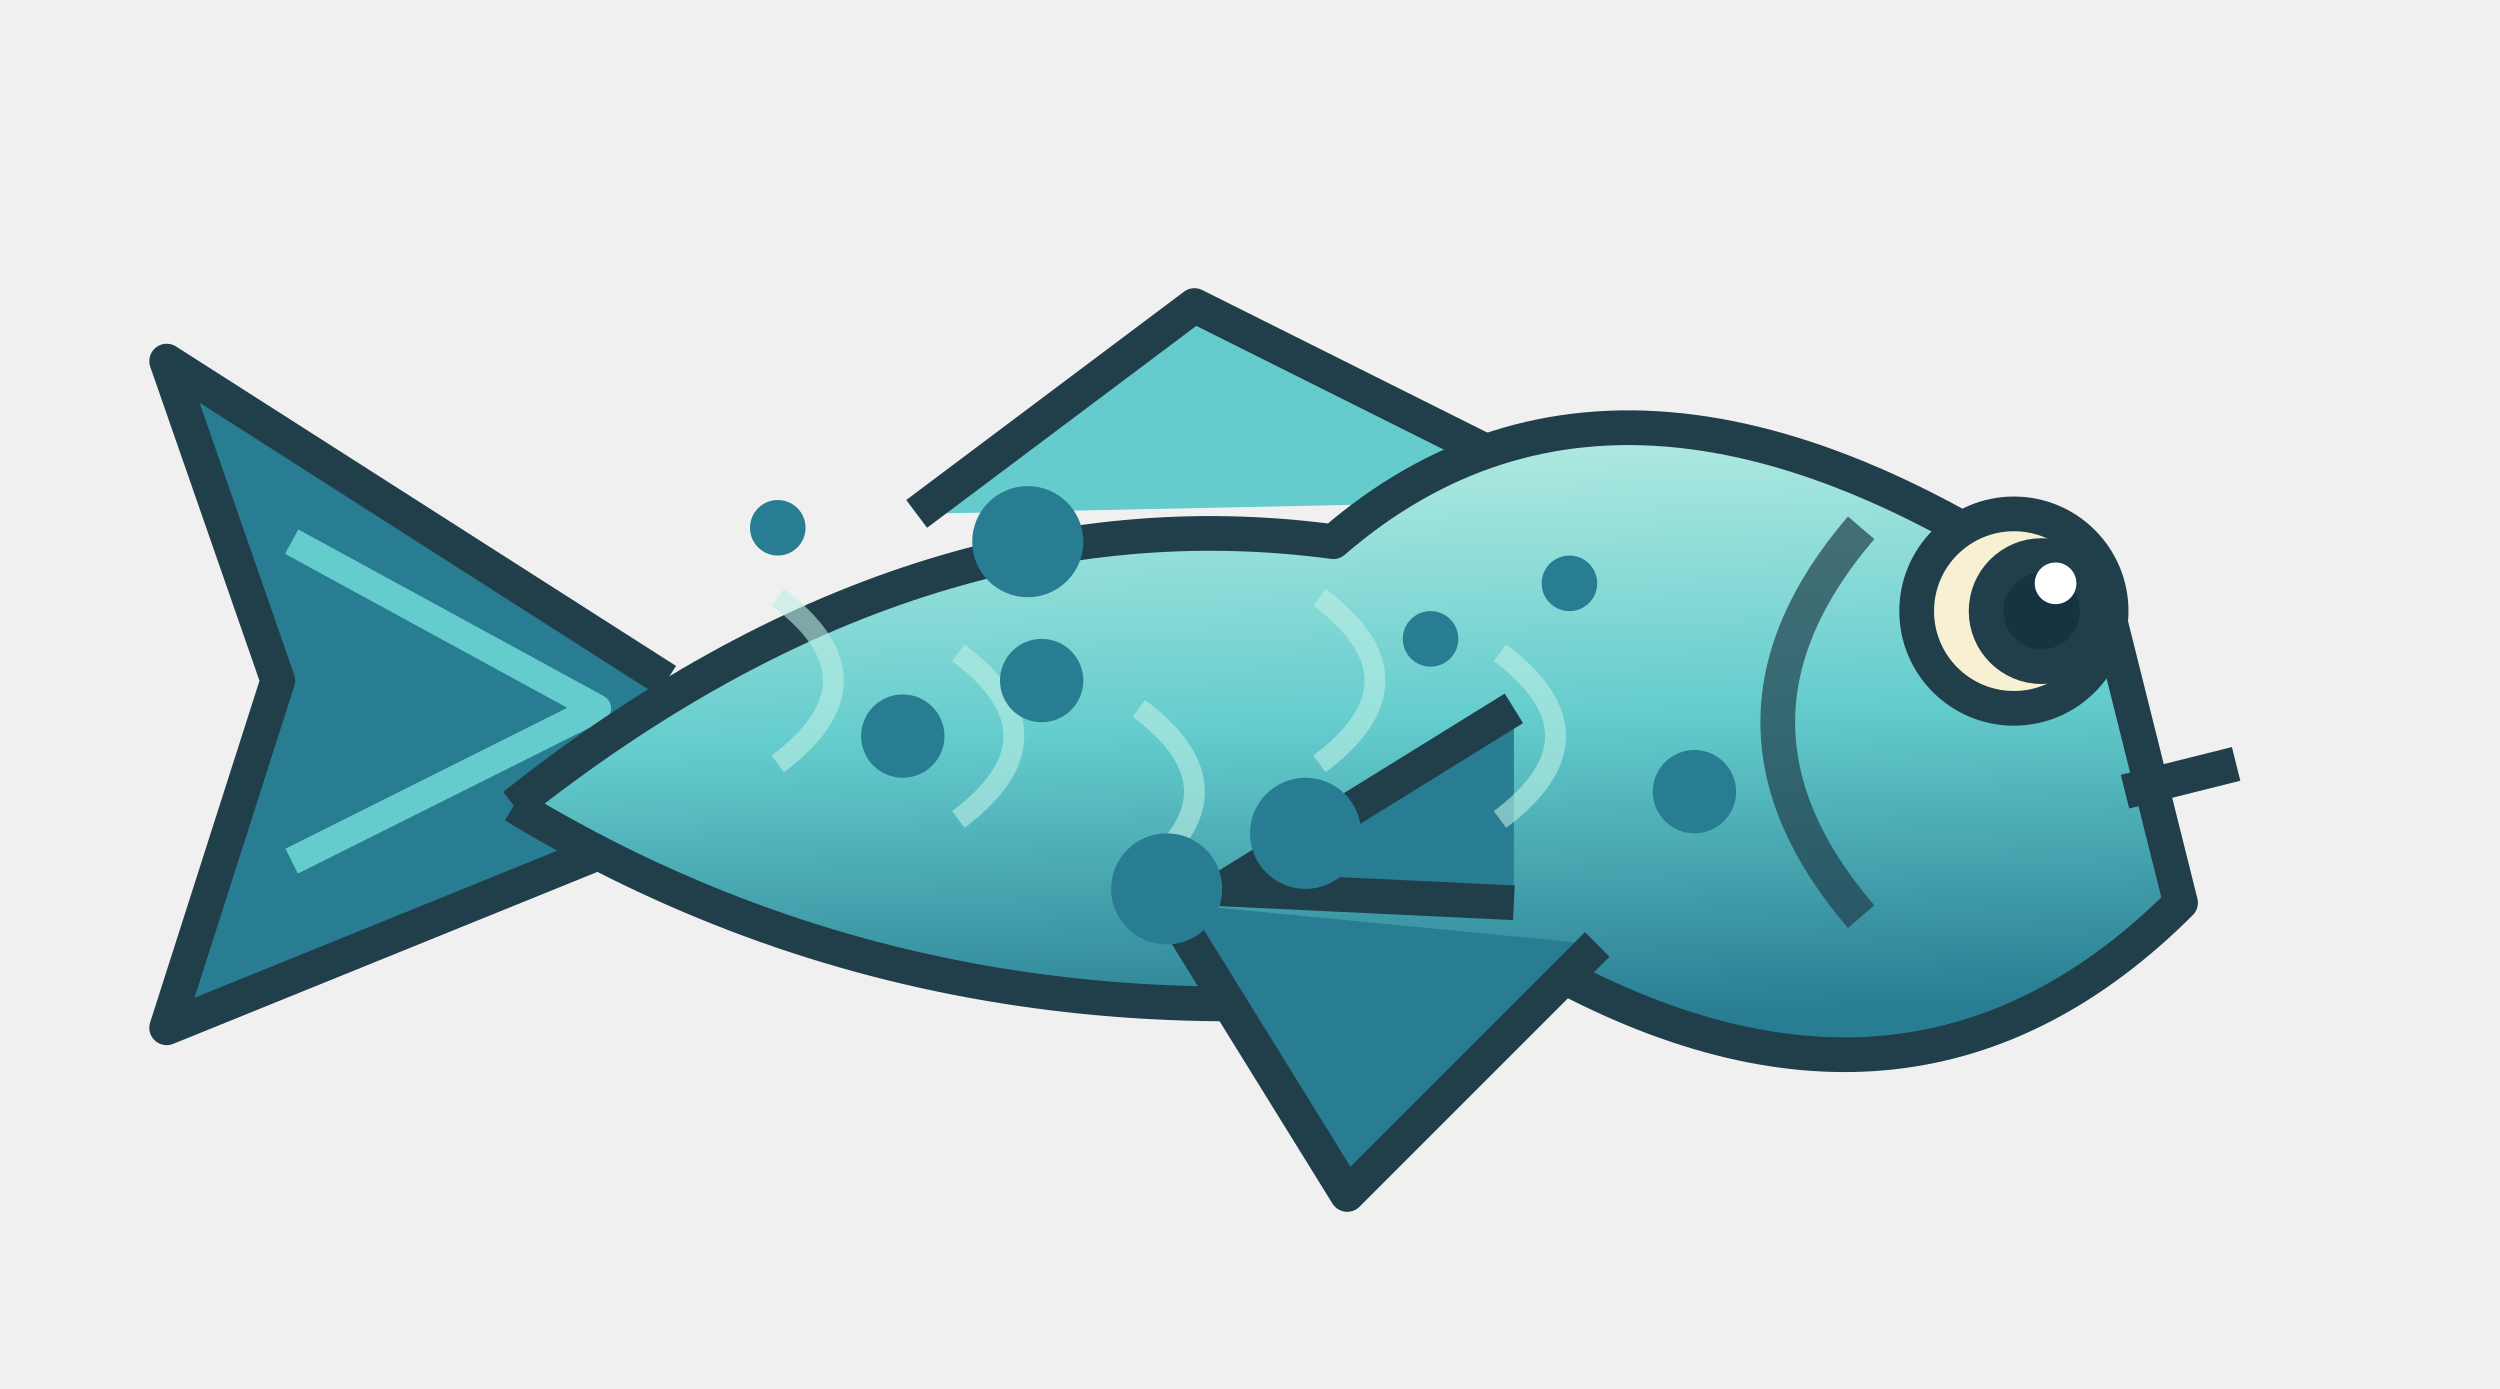
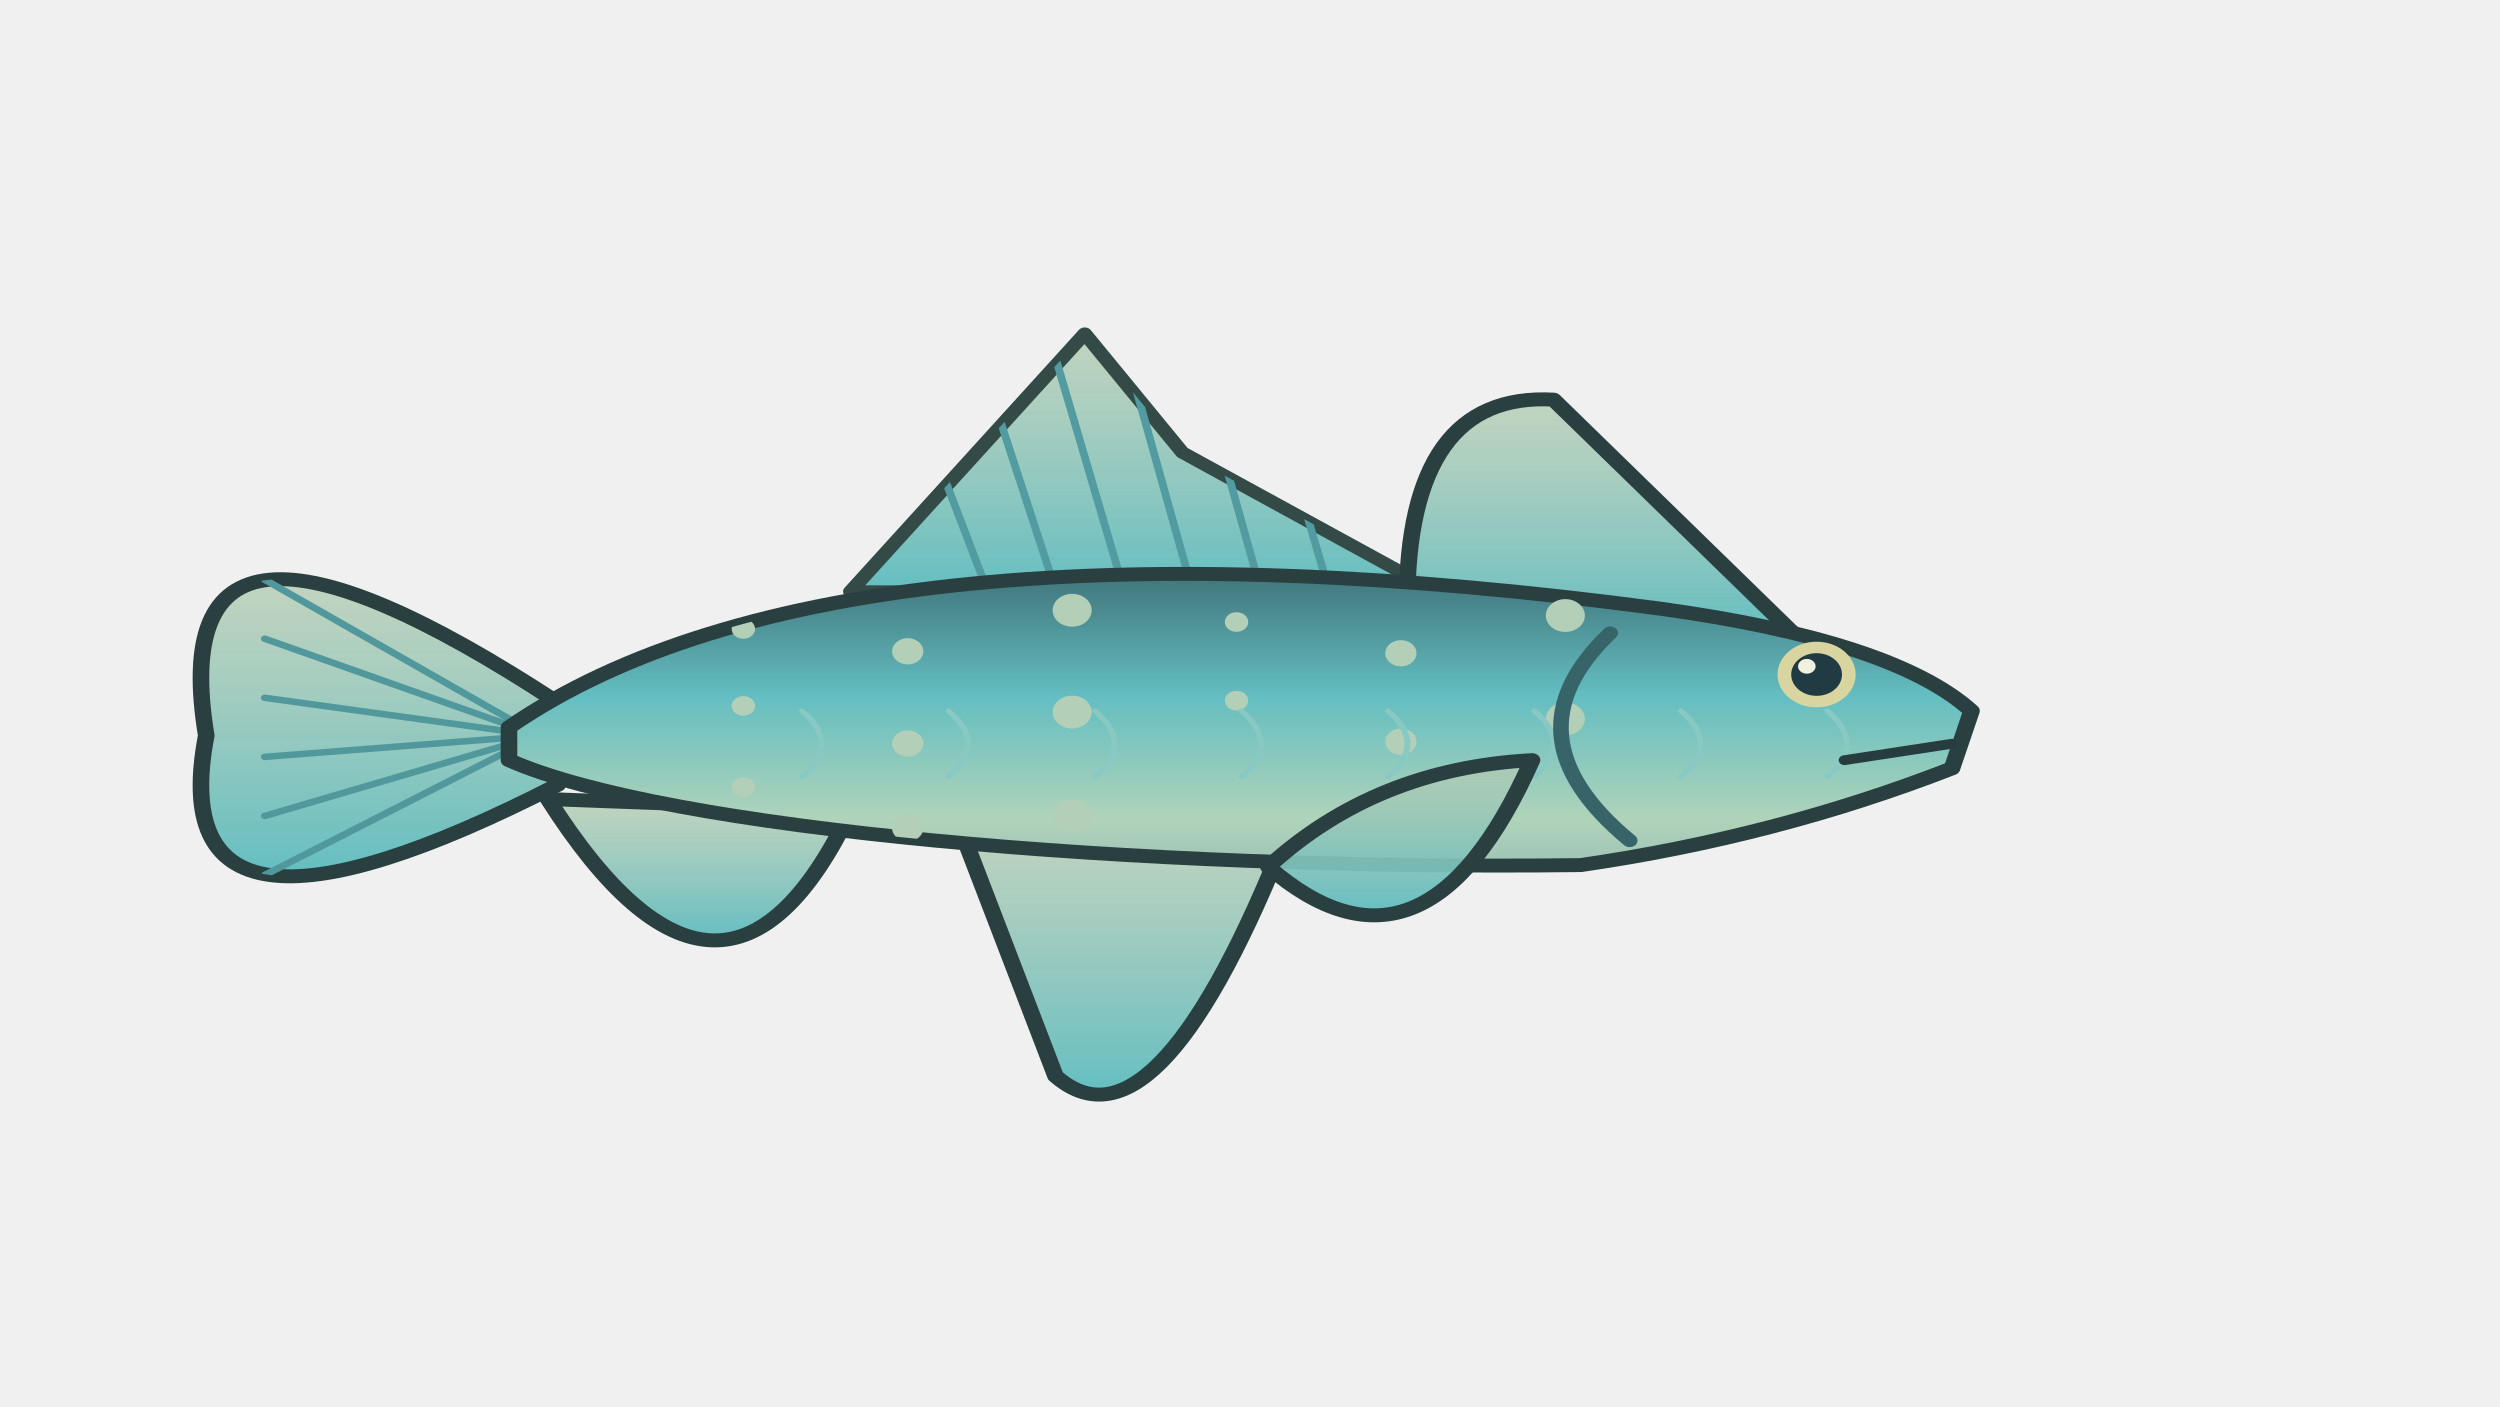
- <svg xmlns="http://www.w3.org/2000/svg" width="180" height="100" viewBox="0 0 180 100">
+ <svg xmlns="http://www.w3.org/2000/svg" width="256" height="144" viewBox="0 0 256 144">
  <defs>
-     <linearGradient id="body" x2=".1" y2="1">
-       <stop stop-color="#bceee4" />
-       <stop offset=".52" stop-color="#64cccd" />
-       <stop offset="1" stop-color="#297d92" />
+     <linearGradient id="body" x1="0" y1="0" x2="0" y2="1">
+       <stop stop-color="#40757b" />
+       <stop offset=".42" stop-color="#64bec1" />
+       <stop offset=".84" stop-color="#b0d3ba" />
+       <stop offset="1" stop-color="#9ec4b6" />
    </linearGradient>
+     <linearGradient id="fin" x1="0" y1="1" x2="0" y2="0">
+       <stop stop-color="#64bec1" />
+       <stop offset="1" stop-color="#b5ccb2" stop-opacity=".78" />
+     </linearGradient>
+     <clipPath id="bodyclip">
+       <path d="M 52.12 72 C 75.12 53.14 116.08 49.00 169.88 57.51 Q 193.88 61.42 201.88 70.00 L 199.88 77.00 Q 181.88 85.34 161.88 88.79 C 116.08 89.48 68.12 84.42 52.12 76 Z" />
+     </clipPath>
  </defs>
-   <g stroke="#213e4b" stroke-width="2.5" stroke-linejoin="round">
-     <path d="M48 49 12 26 20 49 12 74 49 59" fill="#297d92" />
-     <path d="M21 39 43 51 21 62" fill="none" stroke="#64cccd" stroke-width="2" />
-     <path d="M66 37 86 22 114 36" fill="#64cccd" />
-     <path d="M37 58 Q66 35 96 39 Q118 20 152 45 L157 65 Q138 84 112 70 Q70 78 37 58" fill="url(#body)" />
-     <path d="M84 65 97 86 115 68 M109 51 88 64 109 65" fill="#297d92" />
-     <path d="M56 43 q8 6 0 12" fill="none" stroke="#bceee4" stroke-opacity=".6" stroke-width="1.5" />
-     <path d="M69 47 q8 6 0 12" fill="none" stroke="#bceee4" stroke-opacity=".6" stroke-width="1.5" />
-     <path d="M82 51 q8 6 0 12" fill="none" stroke="#bceee4" stroke-opacity=".6" stroke-width="1.5" />
-     <path d="M95 43 q8 6 0 12" fill="none" stroke="#bceee4" stroke-opacity=".6" stroke-width="1.5" />
-     <path d="M108 47 q8 6 0 12" fill="none" stroke="#bceee4" stroke-opacity=".6" stroke-width="1.5" />
-     <circle cx="56" cy="38" r="2" fill="#297d92" stroke="none" />
-     <circle cx="75" cy="49" r="3" fill="#297d92" stroke="none" />
-     <circle cx="94" cy="60" r="4" fill="#297d92" stroke="none" />
-     <circle cx="113" cy="42" r="2" fill="#297d92" stroke="none" />
-     <circle cx="65" cy="53" r="3" fill="#297d92" stroke="none" />
-     <circle cx="84" cy="64" r="4" fill="#297d92" stroke="none" />
-     <circle cx="103" cy="46" r="2" fill="#297d92" stroke="none" />
-     <circle cx="122" cy="57" r="3" fill="#297d92" stroke="none" />
-     <circle cx="74" cy="39" r="4" fill="#297d92" stroke="none" />
-     <path d="M134 38 Q122 52 134 66" fill="none" opacity=".7" />
-     <circle cx="145" cy="44" r="7" fill="#f8f0d3" />
-     <circle cx="147" cy="44" r="4" fill="#173240" />
-     <circle cx="148" cy="42" r="1.5" fill="white" stroke="none" />
-     <path d="M153 57 l8 -2" fill="none" />
+   <g transform="translate(0 14) scale(1 .84)">
+     <defs>
+       <clipPath id="tailclip">
+         <path d="M 57.12 69 Q 16.12 37 21.12 73 Q 16.12 104 57.12 79 Z" fill="#fff" stroke="none" stroke-width="0" stroke-linejoin="round" stroke-linecap="round" />
+       </clipPath>
+     </defs>
+     <path d="M 57.12 69 Q 16.12 37 21.12 73 Q 16.12 104 57.12 79 Z" fill="url(#fin)" stroke="#293f40" stroke-width="1.7" stroke-linejoin="round" stroke-linecap="round" />
+     <defs>
+       <clipPath id="dorsalclip">
+         <path d="M87.08 55.44 L111.08 24.00 L121.08 38.50 L147.08 55.44Z" fill="#fff" stroke="none" stroke-width="0" stroke-linejoin="round" stroke-linecap="round" />
+       </clipPath>
+     </defs>
+     <path d="M87.08 55.44 L111.08 24.00 L121.08 38.50 L147.08 55.44Z" fill="url(#fin)" stroke="#334a47" stroke-width="1.5" stroke-linejoin="round" stroke-linecap="round" />
+     <path d="M 144.08 57.05 q 0 -26 15 -25 l 25 29 Z" fill="url(#fin)" stroke="#293f40" stroke-width="1.7" stroke-linejoin="round" stroke-linecap="round" />
+     <path d="M 131.08 86.95 Q 118.08 125.00 108.08 114.50 L 98.08 83.50 Z" fill="url(#fin)" stroke="#293f40" stroke-width="1.7" stroke-linejoin="round" stroke-linecap="round" />
+     <path d="M 87.12 82.12 Q 74.12 114.5 56.12 80.74 Z" fill="url(#fin)" stroke="#293f40" stroke-width="1.7" stroke-linejoin="round" stroke-linecap="round" />
+     <path d="M 55.12 73 L 27.12 54.00" fill="none" stroke="#51989c" stroke-width="0.8" stroke-linejoin="round" stroke-linecap="round" clip-path="url(#tailclip)" />
+     <path d="M 55.12 73 L 27.12 61.20" fill="none" stroke="#51989c" stroke-width="0.8" stroke-linejoin="round" stroke-linecap="round" clip-path="url(#tailclip)" />
+     <path d="M 55.12 73 L 27.12 68.40" fill="none" stroke="#51989c" stroke-width="0.8" stroke-linejoin="round" stroke-linecap="round" clip-path="url(#tailclip)" />
+     <path d="M 55.12 73 L 27.12 75.60" fill="none" stroke="#51989c" stroke-width="0.8" stroke-linejoin="round" stroke-linecap="round" clip-path="url(#tailclip)" />
+     <path d="M 55.12 73 L 27.12 82.80" fill="none" stroke="#51989c" stroke-width="0.8" stroke-linejoin="round" stroke-linecap="round" clip-path="url(#tailclip)" />
+     <path d="M 55.12 73 L 27.12 90.00" fill="none" stroke="#51989c" stroke-width="0.8" stroke-linejoin="round" stroke-linecap="round" clip-path="url(#tailclip)" />
+     <path d="M 101.08 55.21 L 94.08 33.47" fill="none" stroke="#529ba0" stroke-width="0.8" stroke-linejoin="round" stroke-linecap="round" clip-path="url(#dorsalclip)" />
+     <path d="M 108.08 55.21 L 101.08 29.72" fill="none" stroke="#529ba0" stroke-width="0.8" stroke-linejoin="round" stroke-linecap="round" clip-path="url(#dorsalclip)" />
+     <path d="M 115.08 55.21 L 108.08 26.92" fill="none" stroke="#529ba0" stroke-width="0.8" stroke-linejoin="round" stroke-linecap="round" clip-path="url(#dorsalclip)" />
+     <path d="M 122.08 55.21 L 115.08 25.44" fill="none" stroke="#529ba0" stroke-width="0.8" stroke-linejoin="round" stroke-linecap="round" clip-path="url(#dorsalclip)" />
+     <path d="M 129.08 55.21 L 122.08 25.44" fill="none" stroke="#529ba0" stroke-width="0.8" stroke-linejoin="round" stroke-linecap="round" clip-path="url(#dorsalclip)" />
+     <path d="M 136.08 55.21 L 129.08 26.92" fill="none" stroke="#529ba0" stroke-width="0.8" stroke-linejoin="round" stroke-linecap="round" clip-path="url(#dorsalclip)" />
+     <path d="M 52.12 72 C 75.12 53.14 116.08 49.00 169.88 57.51 Q 193.88 61.42 201.88 70.00 L 199.88 77.00 Q 181.88 85.34 161.88 88.79 C 116.08 89.48 68.12 84.42 52.12 76 Z" fill="url(#body)" stroke="#293f40" stroke-width="1.7" stroke-linejoin="round" stroke-linecap="round" />
+     <g clip-path="url(#bodyclip)">
+       <circle cx="76.12" cy="60.00" r="1.20" fill="#b3cfb7" />
+       <circle cx="92.95" cy="62.73" r="1.60" fill="#b3cfb7" />
+       <circle cx="109.79" cy="57.73" r="2.00" fill="#b3cfb7" />
+       <circle cx="126.62" cy="59.16" r="1.20" fill="#b3cfb7" />
+       <circle cx="143.45" cy="62.97" r="1.60" fill="#b3cfb7" />
+       <circle cx="160.29" cy="58.37" r="2.00" fill="#b3cfb7" />
+       <circle cx="76.12" cy="69.39" r="1.20" fill="#b3cfb7" />
+       <circle cx="92.95" cy="73.97" r="1.60" fill="#b3cfb7" />
+       <circle cx="109.79" cy="70.14" r="2.00" fill="#b3cfb7" />
+       <circle cx="126.62" cy="68.75" r="1.20" fill="#b3cfb7" />
+       <circle cx="143.45" cy="73.74" r="1.60" fill="#b3cfb7" />
+       <circle cx="160.29" cy="70.97" r="2.00" fill="#b3cfb7" />
+       <circle cx="76.12" cy="79.28" r="1.20" fill="#b3cfb7" />
+       <circle cx="92.95" cy="84.29" r="1.60" fill="#b3cfb7" />
+       <circle cx="109.79" cy="82.81" r="2.00" fill="#b3cfb7" />
+       <path d="M 82.12 70 q 4 4 0 8" fill="none" stroke="#89c9c4" stroke-width="0.6" stroke-linejoin="round" stroke-linecap="round" />
+       <path d="M 97.12 70 q 4 4 0 8" fill="none" stroke="#89c9c4" stroke-width="0.6" stroke-linejoin="round" stroke-linecap="round" />
+       <path d="M 112.12 70 q 4 4 0 8" fill="none" stroke="#89c9c4" stroke-width="0.6" stroke-linejoin="round" stroke-linecap="round" />
+       <path d="M 127.12 70 q 4 4 0 8" fill="none" stroke="#89c9c4" stroke-width="0.6" stroke-linejoin="round" stroke-linecap="round" />
+       <path d="M 142.12 70 q 4 4 0 8" fill="none" stroke="#89c9c4" stroke-width="0.6" stroke-linejoin="round" stroke-linecap="round" />
+       <path d="M 157.12 70 q 4 4 0 8" fill="none" stroke="#89c9c4" stroke-width="0.6" stroke-linejoin="round" stroke-linecap="round" />
+       <path d="M 172.12 70 q 4 4 0 8" fill="none" stroke="#89c9c4" stroke-width="0.6" stroke-linejoin="round" stroke-linecap="round" />
+       <path d="M 187.12 70 q 4 4 0 8" fill="none" stroke="#89c9c4" stroke-width="0.6" stroke-linejoin="round" stroke-linecap="round" />
+     </g>
+     <path d="M 164.88 60.50 Q 153.88 73 166.88 85.80" fill="none" stroke="#376469" stroke-width="1.6" stroke-linejoin="round" stroke-linecap="round" />
+     <path d="M 156.88 76 Q 145.88 105.5 129.88 89 Q 140.88 77 156.88 76Z" fill="url(#fin)" stroke="#293f40" stroke-width="1.7" stroke-linejoin="round" stroke-linecap="round" />
+     <path d="M 199.88 74 l -11 2" fill="none" stroke="#273d3d" stroke-width="1.2" stroke-linejoin="round" stroke-linecap="round" />
+     <circle cx="186.02" cy="65.56" r="4.00" fill="#d9d5a0" />
+     <circle cx="186.02" cy="65.56" r="2.60" fill="#213b42" />
+     <circle cx="185.02" cy="64.56" r="0.90" fill="#f2f1df" />
  </g>
</svg>
